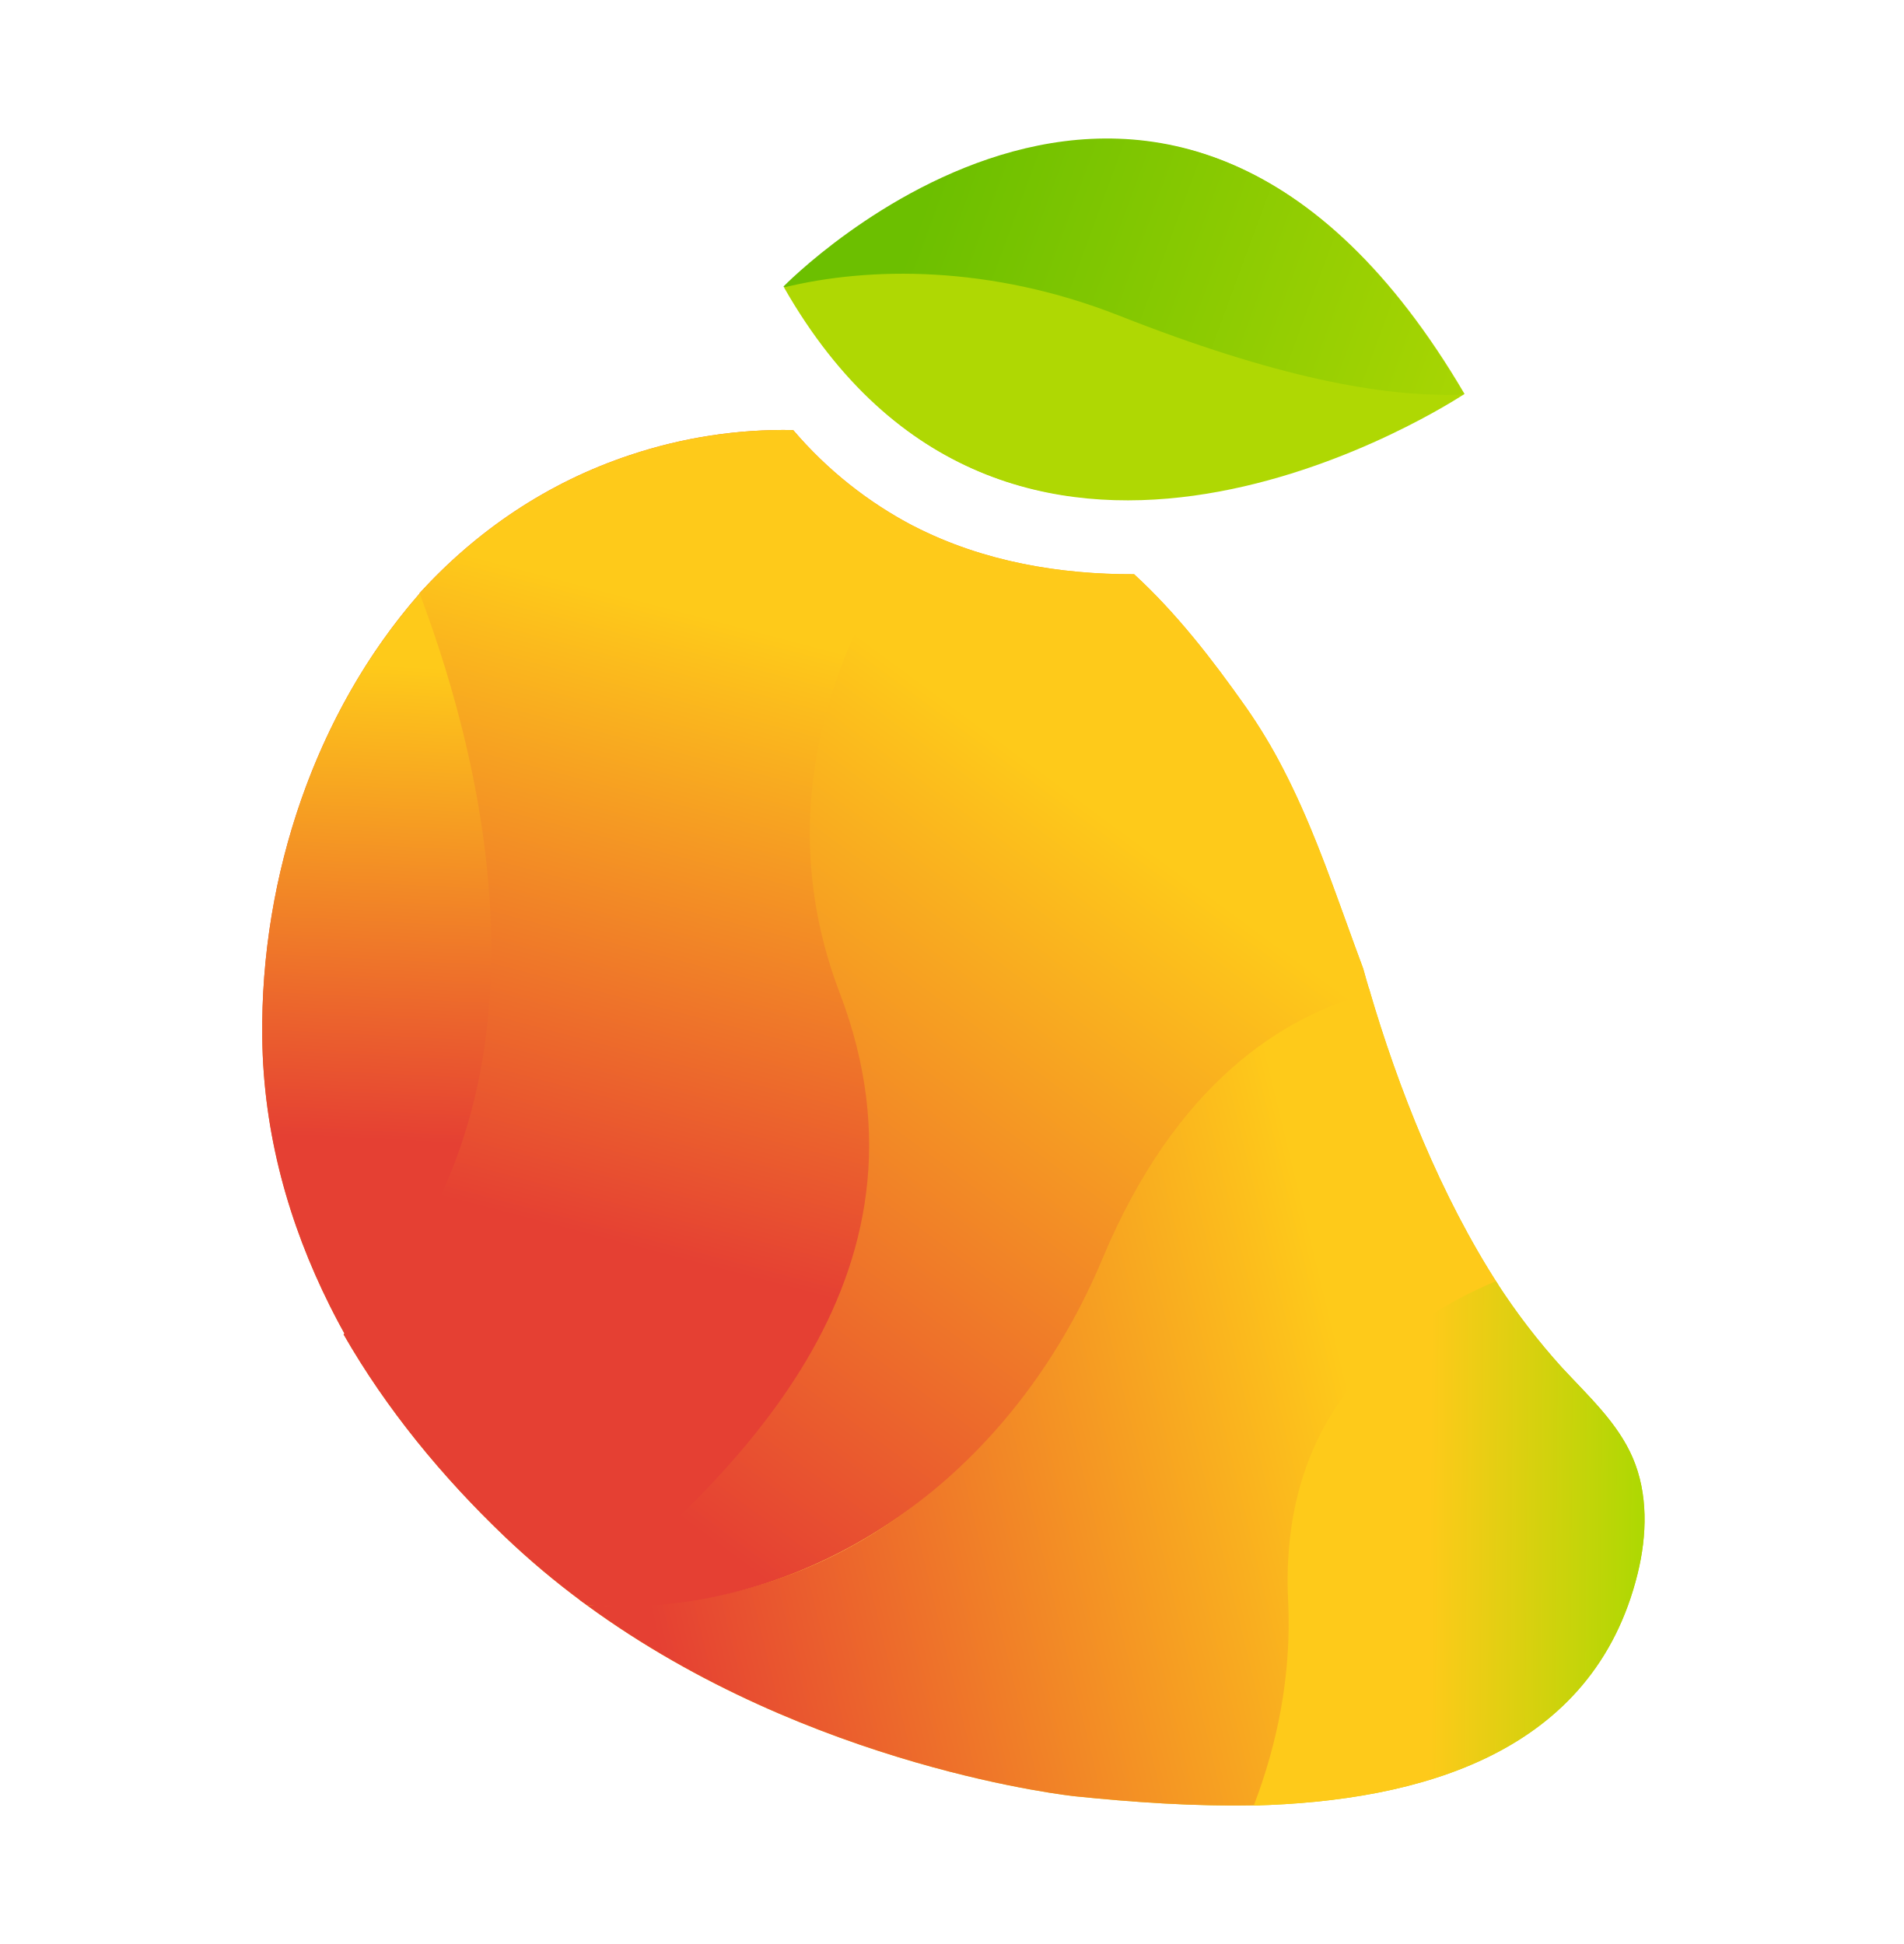
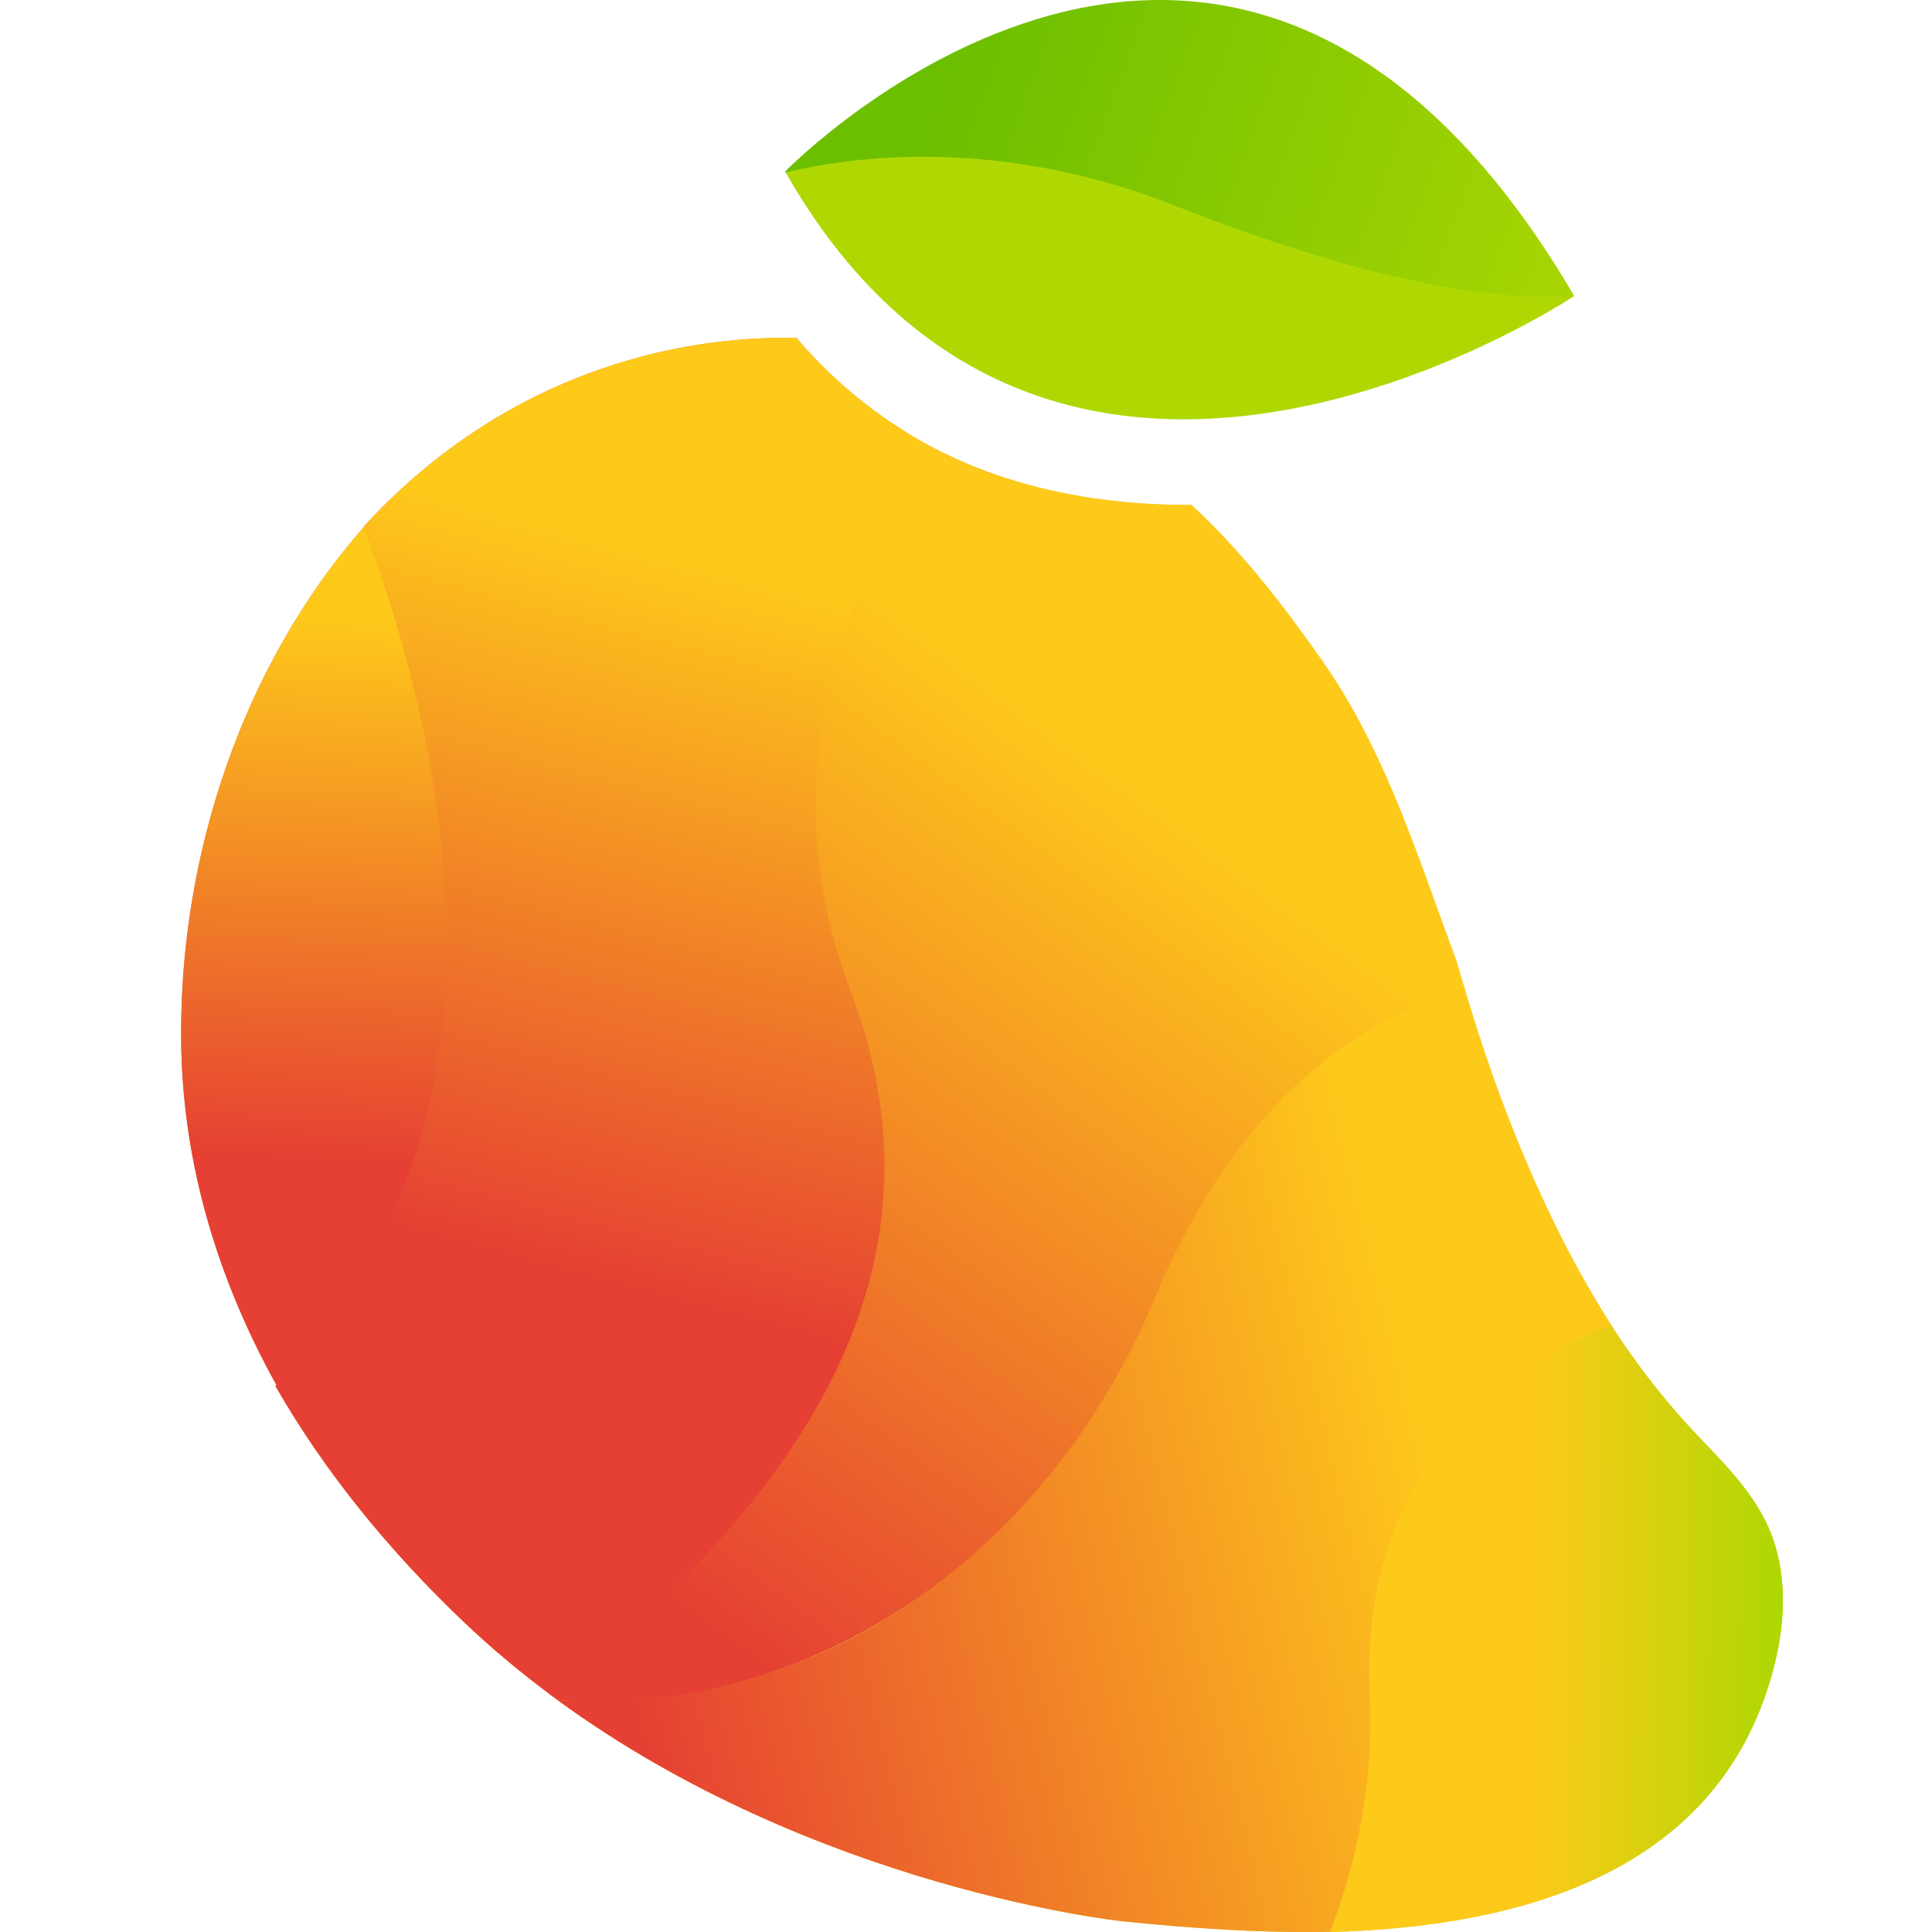
- <svg xmlns="http://www.w3.org/2000/svg" width="985" height="1006" viewBox="0 0 985 1006" fill="none">
-   <path fill-rule="evenodd" clip-rule="evenodd" d="M472.746 272.289C472.751 272.283 472.755 272.276 472.76 272.27C509.05 290.89 548.76 297.27 586.76 297.16C608.84 317.44 627.21 341.26 644.47 365.72C651.627 375.937 658.082 386.628 663.79 397.72C676.989 423.136 686.696 450.028 696.518 477.237C699.398 485.217 702.289 493.225 705.28 501.23C706.217 504.656 707.196 508.084 708.217 511.514L708.27 511.5C723.44 563.53 745.59 619.11 775.27 665L775.241 665.012C785.058 680.087 796.055 694.361 808.13 707.7C810.506 710.27 812.936 712.816 815.369 715.365L815.37 715.366L815.371 715.367L815.374 715.37C826.742 727.28 838.19 739.274 844.68 754.28C852.76 772.98 852.14 794.49 847.28 814.28C824.35 907.56 734.52 932.07 648.67 934.33L648.711 934.223C616.522 934.864 584.556 932.465 556.21 929.56C556.21 929.56 419.5 915.41 303.62 830.69L299.88 827.91C299.88 827.91 299.88 827.91 299.881 827.909C286.355 817.83 273.451 806.941 261.24 795.3C228.76 764.3 199.86 729.14 177.76 690.54C177.908 690.392 178.055 690.243 178.203 690.095C175.587 685.388 173.079 680.633 170.68 675.83C149.3 633.04 136.27 586.46 135.68 536.95C134.674 453.873 163.095 368.795 217.118 307.113C217.098 307.062 217.079 307.011 217.06 306.96C246.31 274.92 282.87 249.75 326.15 235.42C353.283 226.354 381.768 222.001 410.37 222.55C427.775 242.987 448.954 259.874 472.746 272.289ZM406.153 815.85C425.711 808.711 444.24 799.11 461.518 787.279C444.131 799.029 425.575 808.637 406.153 815.85Z" fill="url(#paint0_linear)" />
-   <path fill-rule="evenodd" clip-rule="evenodd" d="M756.498 204.628C756.512 204.628 756.526 204.628 756.54 204.627L757.72 203.867C605.3 -56.133 406 148.567 406 148.567L406.285 149.068C406.273 149.071 406.262 149.074 406.25 149.077C520.856 350.01 738.664 216.087 756.498 204.628Z" fill="url(#paint1_linear)" />
-   <path d="M567.56 652.44C525.56 752.84 444.92 819.32 347.22 829.39C345.12 829.67 318.38 831.78 303.62 830.69C419.5 915.41 556.21 929.56 556.21 929.56C585.48 932.56 618.61 935.02 651.86 934.15C663.57 903.58 670.16 868.58 668.27 828.87C663.88 736.64 717.36 689.29 775.27 665C745.59 619.11 723.44 563.53 708.27 511.5C663.05 523.53 605.62 561.36 567.56 652.44Z" fill="url(#paint2_linear)" />
-   <path d="M666.44 828.22C668.34 867.93 660.38 903.76 648.67 934.33C734.52 932.07 824.35 907.56 847.28 814.28C852.14 794.49 852.76 772.98 844.68 754.28C836.8 736.06 821.61 722.28 808.13 707.7C795.519 693.769 784.084 678.818 773.94 663C716.08 687.3 662.05 736 666.44 828.22Z" fill="url(#paint3_linear)" />
-   <path d="M705.28 501.23C692.09 465.93 680.86 430.59 663.79 397.72C658.082 386.628 651.627 375.937 644.47 365.72C627.21 341.26 608.84 317.44 586.76 297.16C548.76 297.27 509.05 290.89 472.76 272.27C436 324.41 393.94 412.86 432.44 513.82C489.29 662.92 373.92 764.82 299.88 827.91L303.62 830.69C317.502 831.773 331.455 831.573 345.3 830.09C442.99 820.01 528.3 751.93 570.3 651.54C608.37 560.46 663.75 525.86 708.91 513.82C707.637 509.62 706.427 505.423 705.28 501.23Z" fill="url(#paint4_linear)" />
-   <path d="M221.09 302.67C164.49 364.67 134.65 451.86 135.68 536.95C136.27 586.46 149.3 633.04 170.68 675.83C173.887 682.25 177.287 688.583 180.88 694.83C299.87 575.39 256.88 397.42 221.09 302.67Z" fill="url(#paint5_linear)" />
-   <path d="M434.44 513.82C395.94 412.82 437.06 324.95 473.77 272.82C449.561 260.357 428.024 243.28 410.37 222.55C381.768 222.001 353.283 226.354 326.15 235.42C282.87 249.75 246.31 274.92 217.06 306.96C252.06 399.63 294.12 573.72 177.76 690.54C199.86 729.14 228.76 764.3 261.24 795.3C274.051 807.513 287.625 818.899 301.88 829.39C375.92 766.33 491.29 662.92 434.44 513.82Z" fill="url(#paint6_linear)" />
-   <path d="M578 165.13C658.57 196.92 715 205.53 755.91 204.3L757.09 203.54C604.67 -56.46 405.37 148.24 405.37 148.24L405.66 148.75C448.65 141.13 511.13 138.76 578 165.13Z" fill="url(#paint7_linear)" />
-   <path d="M579 163.33C512.17 137 449.33 138 405.62 148.75C520.23 349.69 738.05 215.75 755.87 204.3C714.93 205.53 659.57 195.12 579 163.33Z" fill="url(#paint8_linear)" />
+ <svg xmlns="http://www.w3.org/2000/svg" width="32" height="32" viewBox="0 0 32 32" fill="none">
+   <path fill-rule="evenodd" clip-rule="evenodd" d="M15.504 7.442C15.504 7.442 15.505 7.441 15.505 7.441C16.851 8.132 18.324 8.369 19.733 8.365C20.553 9.117 21.234 10 21.874 10.908C22.14 11.287 22.379 11.683 22.591 12.095C23.081 13.038 23.441 14.035 23.805 15.044C23.912 15.34 24.019 15.637 24.13 15.934C24.165 16.061 24.201 16.189 24.239 16.316L24.241 16.315C24.804 18.245 25.625 20.307 26.726 22.009L26.725 22.01C27.089 22.569 27.497 23.099 27.945 23.593C28.033 23.689 28.123 23.783 28.214 23.878L28.214 23.878L28.214 23.878L28.214 23.878C28.636 24.32 29.06 24.765 29.301 25.321C29.601 26.015 29.578 26.813 29.397 27.547C28.547 31.007 25.215 31.916 22.03 32L22.032 31.996C20.838 32.02 19.652 31.931 18.6 31.823C18.6 31.823 13.529 31.298 9.231 28.156L9.092 28.052C9.092 28.052 9.092 28.052 9.092 28.052C8.59 27.678 8.111 27.275 7.659 26.843C6.454 25.693 5.382 24.389 4.562 22.957C4.567 22.951 4.573 22.946 4.578 22.94C4.481 22.766 4.388 22.589 4.299 22.411C3.506 20.824 3.023 19.096 3.001 17.259C2.964 14.178 4.018 11.022 6.022 8.734C6.021 8.732 6.02 8.73 6.02 8.728C7.105 7.54 8.461 6.606 10.066 6.074C11.073 5.738 12.13 5.577 13.19 5.597C13.836 6.355 14.622 6.981 15.504 7.442ZM13.034 27.605C13.759 27.34 14.447 26.984 15.088 26.545C14.443 26.981 13.755 27.337 13.034 27.605Z" fill="url(#paint0_linear)" />
+   <path fill-rule="evenodd" clip-rule="evenodd" d="M26.03 4.931C26.03 4.931 26.031 4.931 26.031 4.931L26.075 4.903C20.421 -4.741 13.028 2.852 13.028 2.852L13.039 2.871C13.038 2.871 13.038 2.871 13.038 2.871C17.289 10.324 25.368 5.357 26.03 4.931Z" fill="url(#paint1_linear)" />
+   <path d="M19.021 21.544C17.463 25.268 14.472 27.734 10.848 28.107C10.77 28.118 9.778 28.196 9.23 28.156C13.529 31.298 18.6 31.823 18.6 31.823C19.686 31.934 20.915 32.026 22.148 31.994C22.583 30.86 22.827 29.561 22.757 28.088C22.594 24.667 24.578 22.91 26.726 22.009C25.625 20.307 24.803 18.245 24.241 16.315C22.563 16.762 20.433 18.165 19.021 21.544Z" fill="url(#paint2_linear)" />
+   <path d="M22.689 28.064C22.76 29.537 22.465 30.866 22.03 32C25.215 31.916 28.547 31.007 29.398 27.547C29.578 26.813 29.601 26.015 29.301 25.321C29.009 24.645 28.445 24.134 27.945 23.593C27.477 23.076 27.053 22.522 26.677 21.935C24.531 22.837 22.527 24.643 22.689 28.064Z" fill="url(#paint3_linear)" />
+   <path d="M24.13 15.934C23.641 14.625 23.224 13.314 22.591 12.094C22.38 11.683 22.14 11.286 21.875 10.907C21.234 10 20.553 9.116 19.734 8.364C18.324 8.368 16.851 8.132 15.505 7.441C14.142 9.375 12.581 12.656 14.009 16.401C16.118 21.932 11.839 25.712 9.092 28.052L9.231 28.155C9.746 28.195 10.264 28.188 10.777 28.133C14.401 27.759 17.565 25.234 19.123 21.51C20.536 18.131 22.59 16.848 24.265 16.401C24.218 16.245 24.173 16.09 24.13 15.934Z" fill="url(#paint4_linear)" />
+   <path d="M6.169 8.569C4.07 10.869 2.963 14.104 3.001 17.26C3.023 19.096 3.506 20.824 4.299 22.412C4.418 22.65 4.544 22.885 4.678 23.116C9.092 18.686 7.497 12.084 6.169 8.569Z" fill="url(#paint5_linear)" />
+   <path d="M14.084 16.401C12.656 12.655 14.181 9.395 15.543 7.462C14.645 6.999 13.846 6.366 13.191 5.597C12.13 5.577 11.073 5.738 10.067 6.074C8.461 6.606 7.105 7.54 6.02 8.728C7.319 12.166 8.879 18.623 4.562 22.957C5.382 24.389 6.454 25.693 7.659 26.843C8.134 27.296 8.638 27.718 9.167 28.107C11.913 25.768 16.193 21.932 14.084 16.401Z" fill="url(#paint6_linear)" />
+   <path d="M19.409 3.467C22.398 4.646 24.491 4.965 26.009 4.92L26.052 4.892C20.398 -4.753 13.005 2.84 13.005 2.84L13.016 2.859C14.611 2.576 16.928 2.489 19.409 3.467Z" fill="url(#paint7_linear)" />
+   <path d="M19.446 3.4C16.967 2.424 14.636 2.461 13.014 2.859C17.266 10.313 25.346 5.345 26.006 4.92C24.488 4.966 22.434 4.579 19.446 3.4Z" fill="url(#paint8_linear)" />
  <defs>
-     <linearGradient id="paint0_linear" x1="46.5" y1="344.5" x2="978.5" y2="903" gradientUnits="userSpaceOnUse">
+     <linearGradient id="paint0_linear" x1="-0.307" y1="10.121" x2="34.265" y2="30.838" gradientUnits="userSpaceOnUse">
      <stop stop-color="#E54033" />
      <stop offset="0.49" stop-color="#FECA1A" />
      <stop offset="1" stop-color="#AFD803" />
    </linearGradient>
-     <linearGradient id="paint1_linear" x1="263767" y1="31225.5" x2="205421" y2="-28791.6" gradientUnits="userSpaceOnUse">
+     <linearGradient id="paint1_linear" x1="9782.27" y1="1155.64" x2="7617.95" y2="-1070.67" gradientUnits="userSpaceOnUse">
      <stop offset="0.15" stop-color="#6CBF00" />
      <stop offset="1" stop-color="#AFD803" />
    </linearGradient>
-     <linearGradient id="paint2_linear" x1="207.43" y1="837.73" x2="791.43" y2="695.73" gradientUnits="userSpaceOnUse">
+     <linearGradient id="paint2_linear" x1="5.662" y1="28.417" x2="27.326" y2="23.149" gradientUnits="userSpaceOnUse">
      <stop offset="0.21" stop-color="#E54033" />
      <stop offset="0.84" stop-color="#FECA1A" />
    </linearGradient>
-     <linearGradient id="paint3_linear" x1="667.54" y1="798.34" x2="847.74" y2="799.69" gradientUnits="userSpaceOnUse">
+     <linearGradient id="paint3_linear" x1="22.73" y1="26.955" x2="29.415" y2="27.006" gradientUnits="userSpaceOnUse">
      <stop stop-color="#FECA1A" />
      <stop offset="0.4" stop-color="#FECA1A" />
      <stop offset="1" stop-color="#AFD803" />
    </linearGradient>
-     <linearGradient id="paint4_linear" x1="259.65" y1="841.37" x2="629.1" y2="341.2" gradientUnits="userSpaceOnUse">
+     <linearGradient id="paint4_linear" x1="7.6" y1="28.551" x2="21.305" y2="9.998" gradientUnits="userSpaceOnUse">
      <stop offset="0.16" stop-color="#E54033" />
      <stop offset="0.84" stop-color="#FECA1A" />
    </linearGradient>
-     <linearGradient id="paint5_linear" x1="205.85" y1="344.39" x2="189.49" y2="667.45" gradientUnits="userSpaceOnUse">
+     <linearGradient id="paint5_linear" x1="5.604" y1="10.117" x2="4.997" y2="22.101" gradientUnits="userSpaceOnUse">
      <stop stop-color="#FECA1A" />
      <stop offset="0.76" stop-color="#E54033" />
    </linearGradient>
-     <linearGradient id="paint6_linear" x1="386.58" y1="260.5" x2="287.91" y2="635.17" gradientUnits="userSpaceOnUse">
+     <linearGradient id="paint6_linear" x1="12.309" y1="7.005" x2="8.648" y2="20.903" gradientUnits="userSpaceOnUse">
      <stop offset="0.16" stop-color="#FECA1A" />
      <stop offset="1" stop-color="#E54033" />
    </linearGradient>
-     <linearGradient id="paint7_linear" x1="424.8" y1="81.12" x2="790.13" y2="215.78" gradientUnits="userSpaceOnUse">
+     <linearGradient id="paint7_linear" x1="13.726" y1="0.35" x2="27.278" y2="5.346" gradientUnits="userSpaceOnUse">
      <stop offset="0.15" stop-color="#6CBF00" />
      <stop offset="1" stop-color="#AFD803" />
    </linearGradient>
-     <linearGradient id="paint8_linear" x1="263766" y1="31225.2" x2="205420" y2="-28791.9" gradientUnits="userSpaceOnUse">
+     <linearGradient id="paint8_linear" x1="9782.24" y1="1155.63" x2="7617.92" y2="-1070.68" gradientUnits="userSpaceOnUse">
      <stop offset="0.15" stop-color="#6CBF00" />
      <stop offset="1" stop-color="#AFD803" />
    </linearGradient>
  </defs>
</svg>
